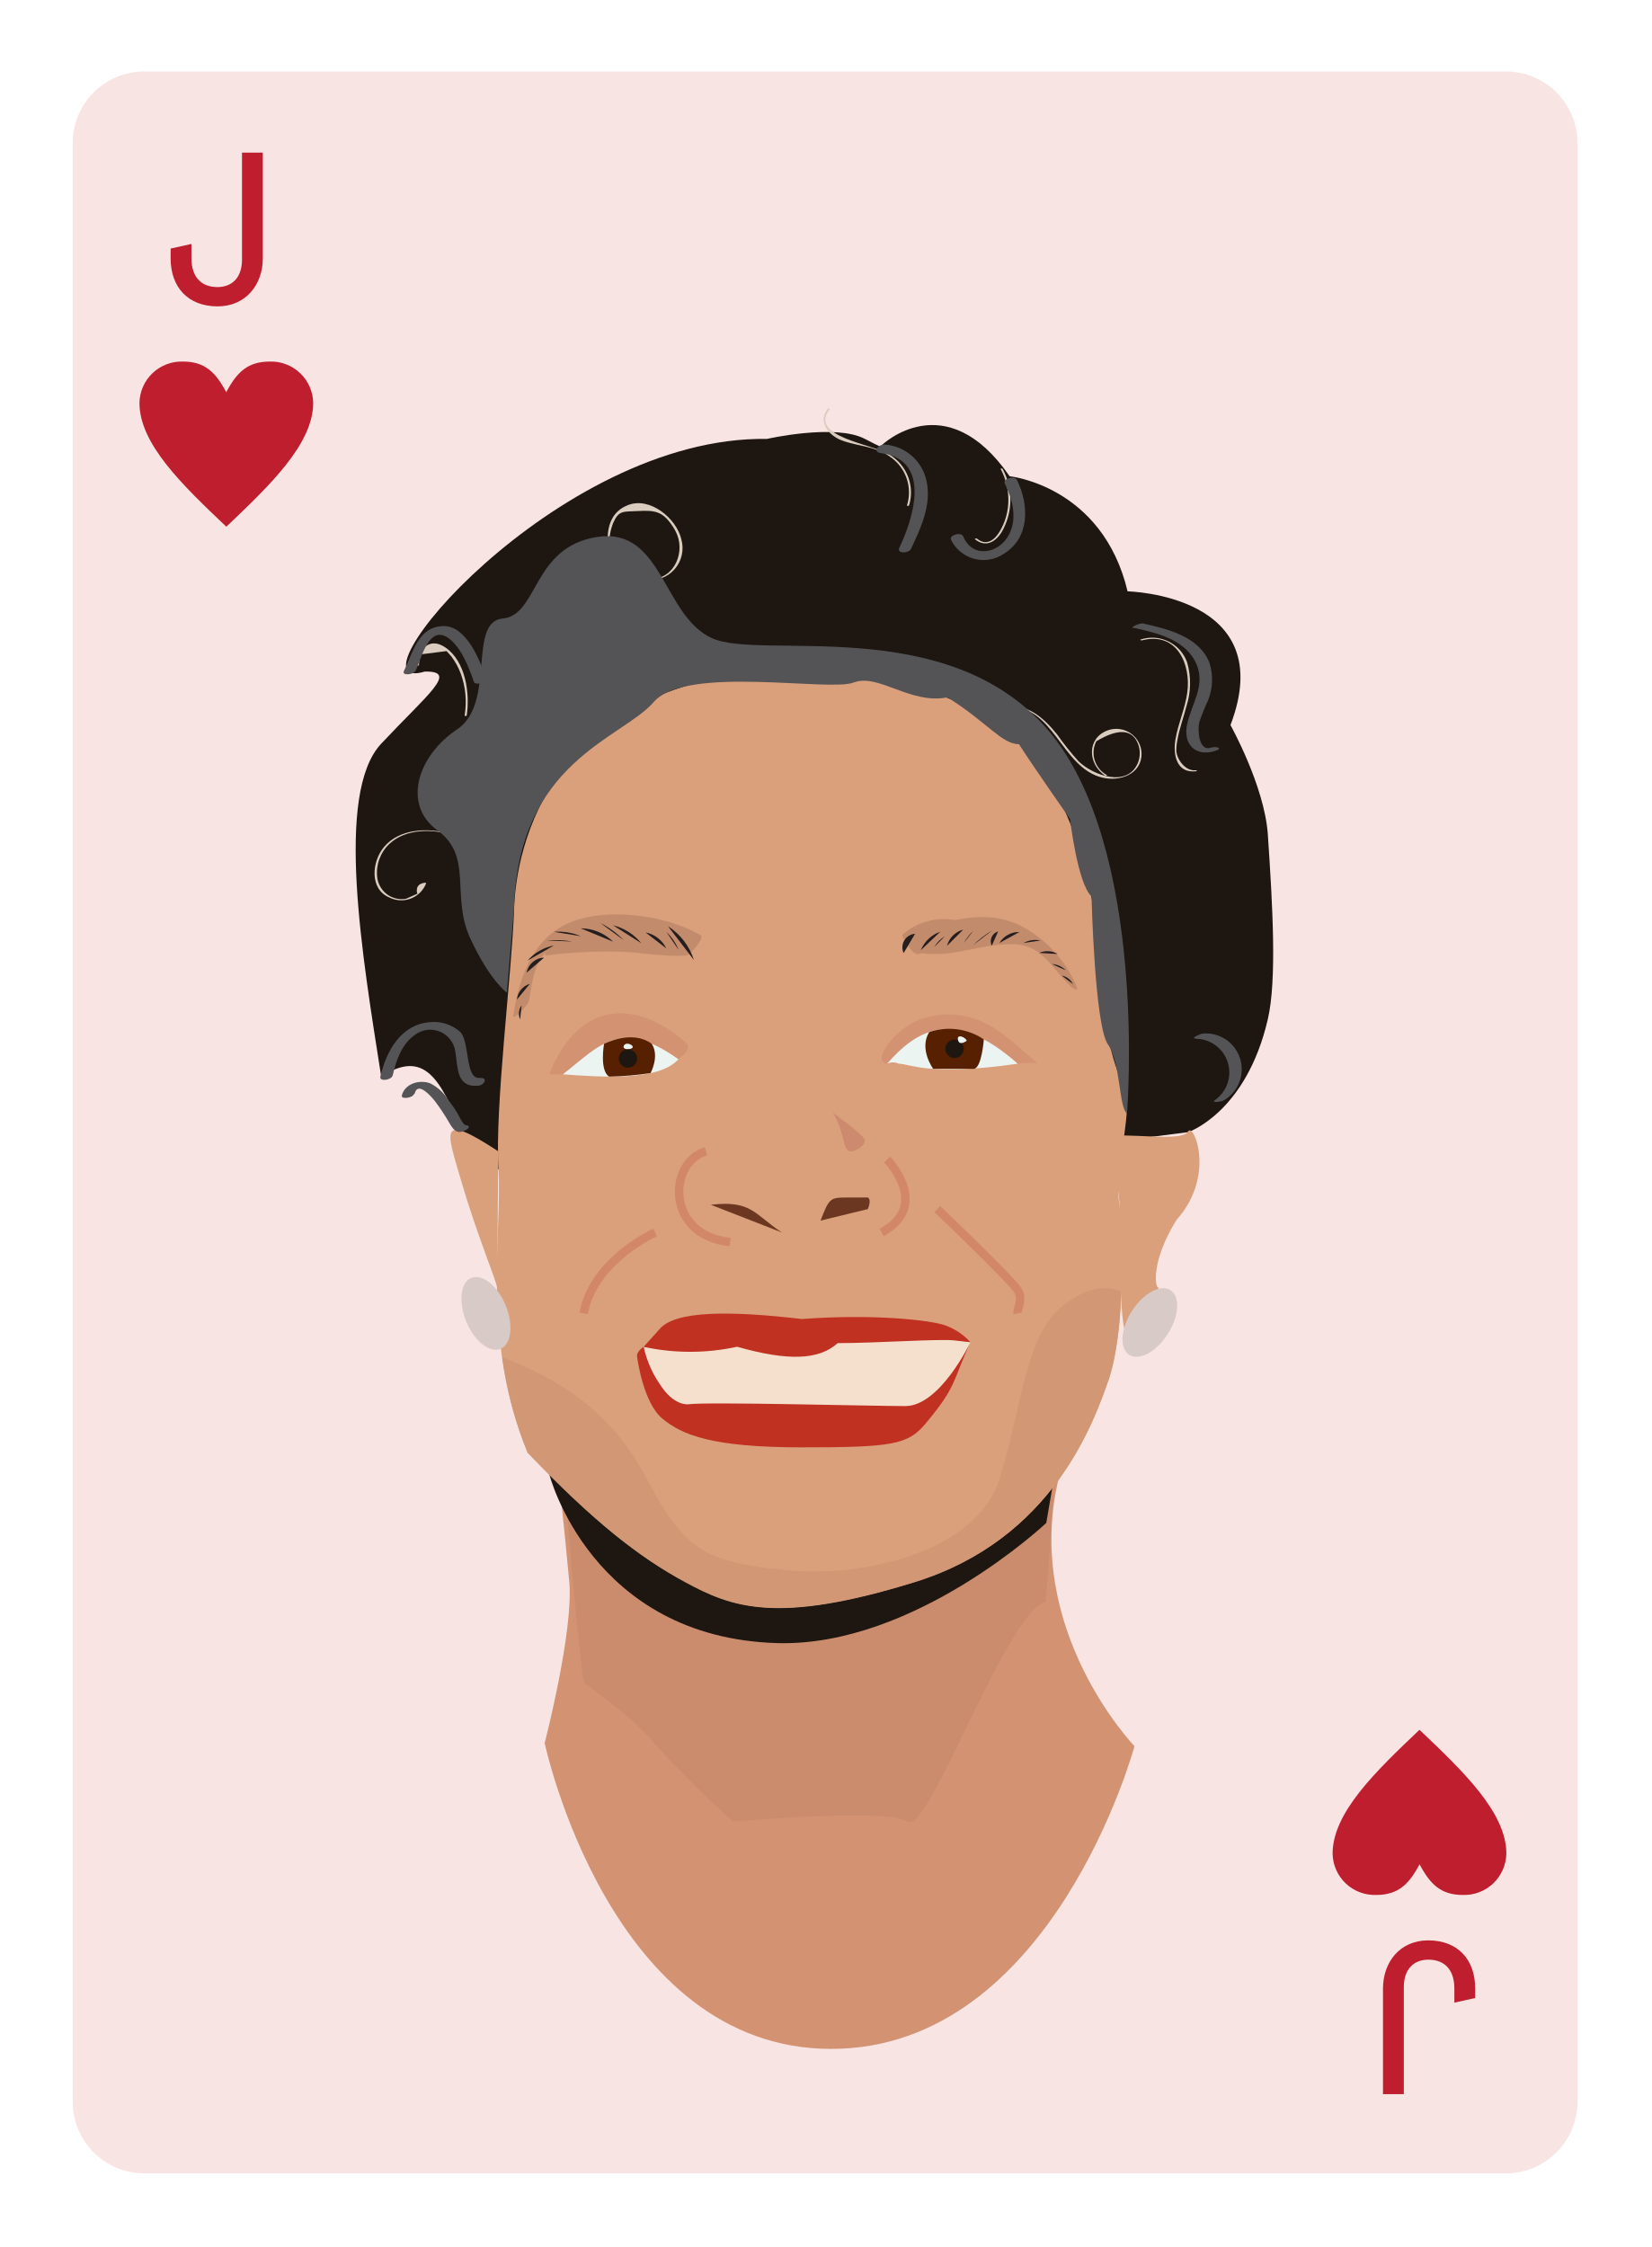
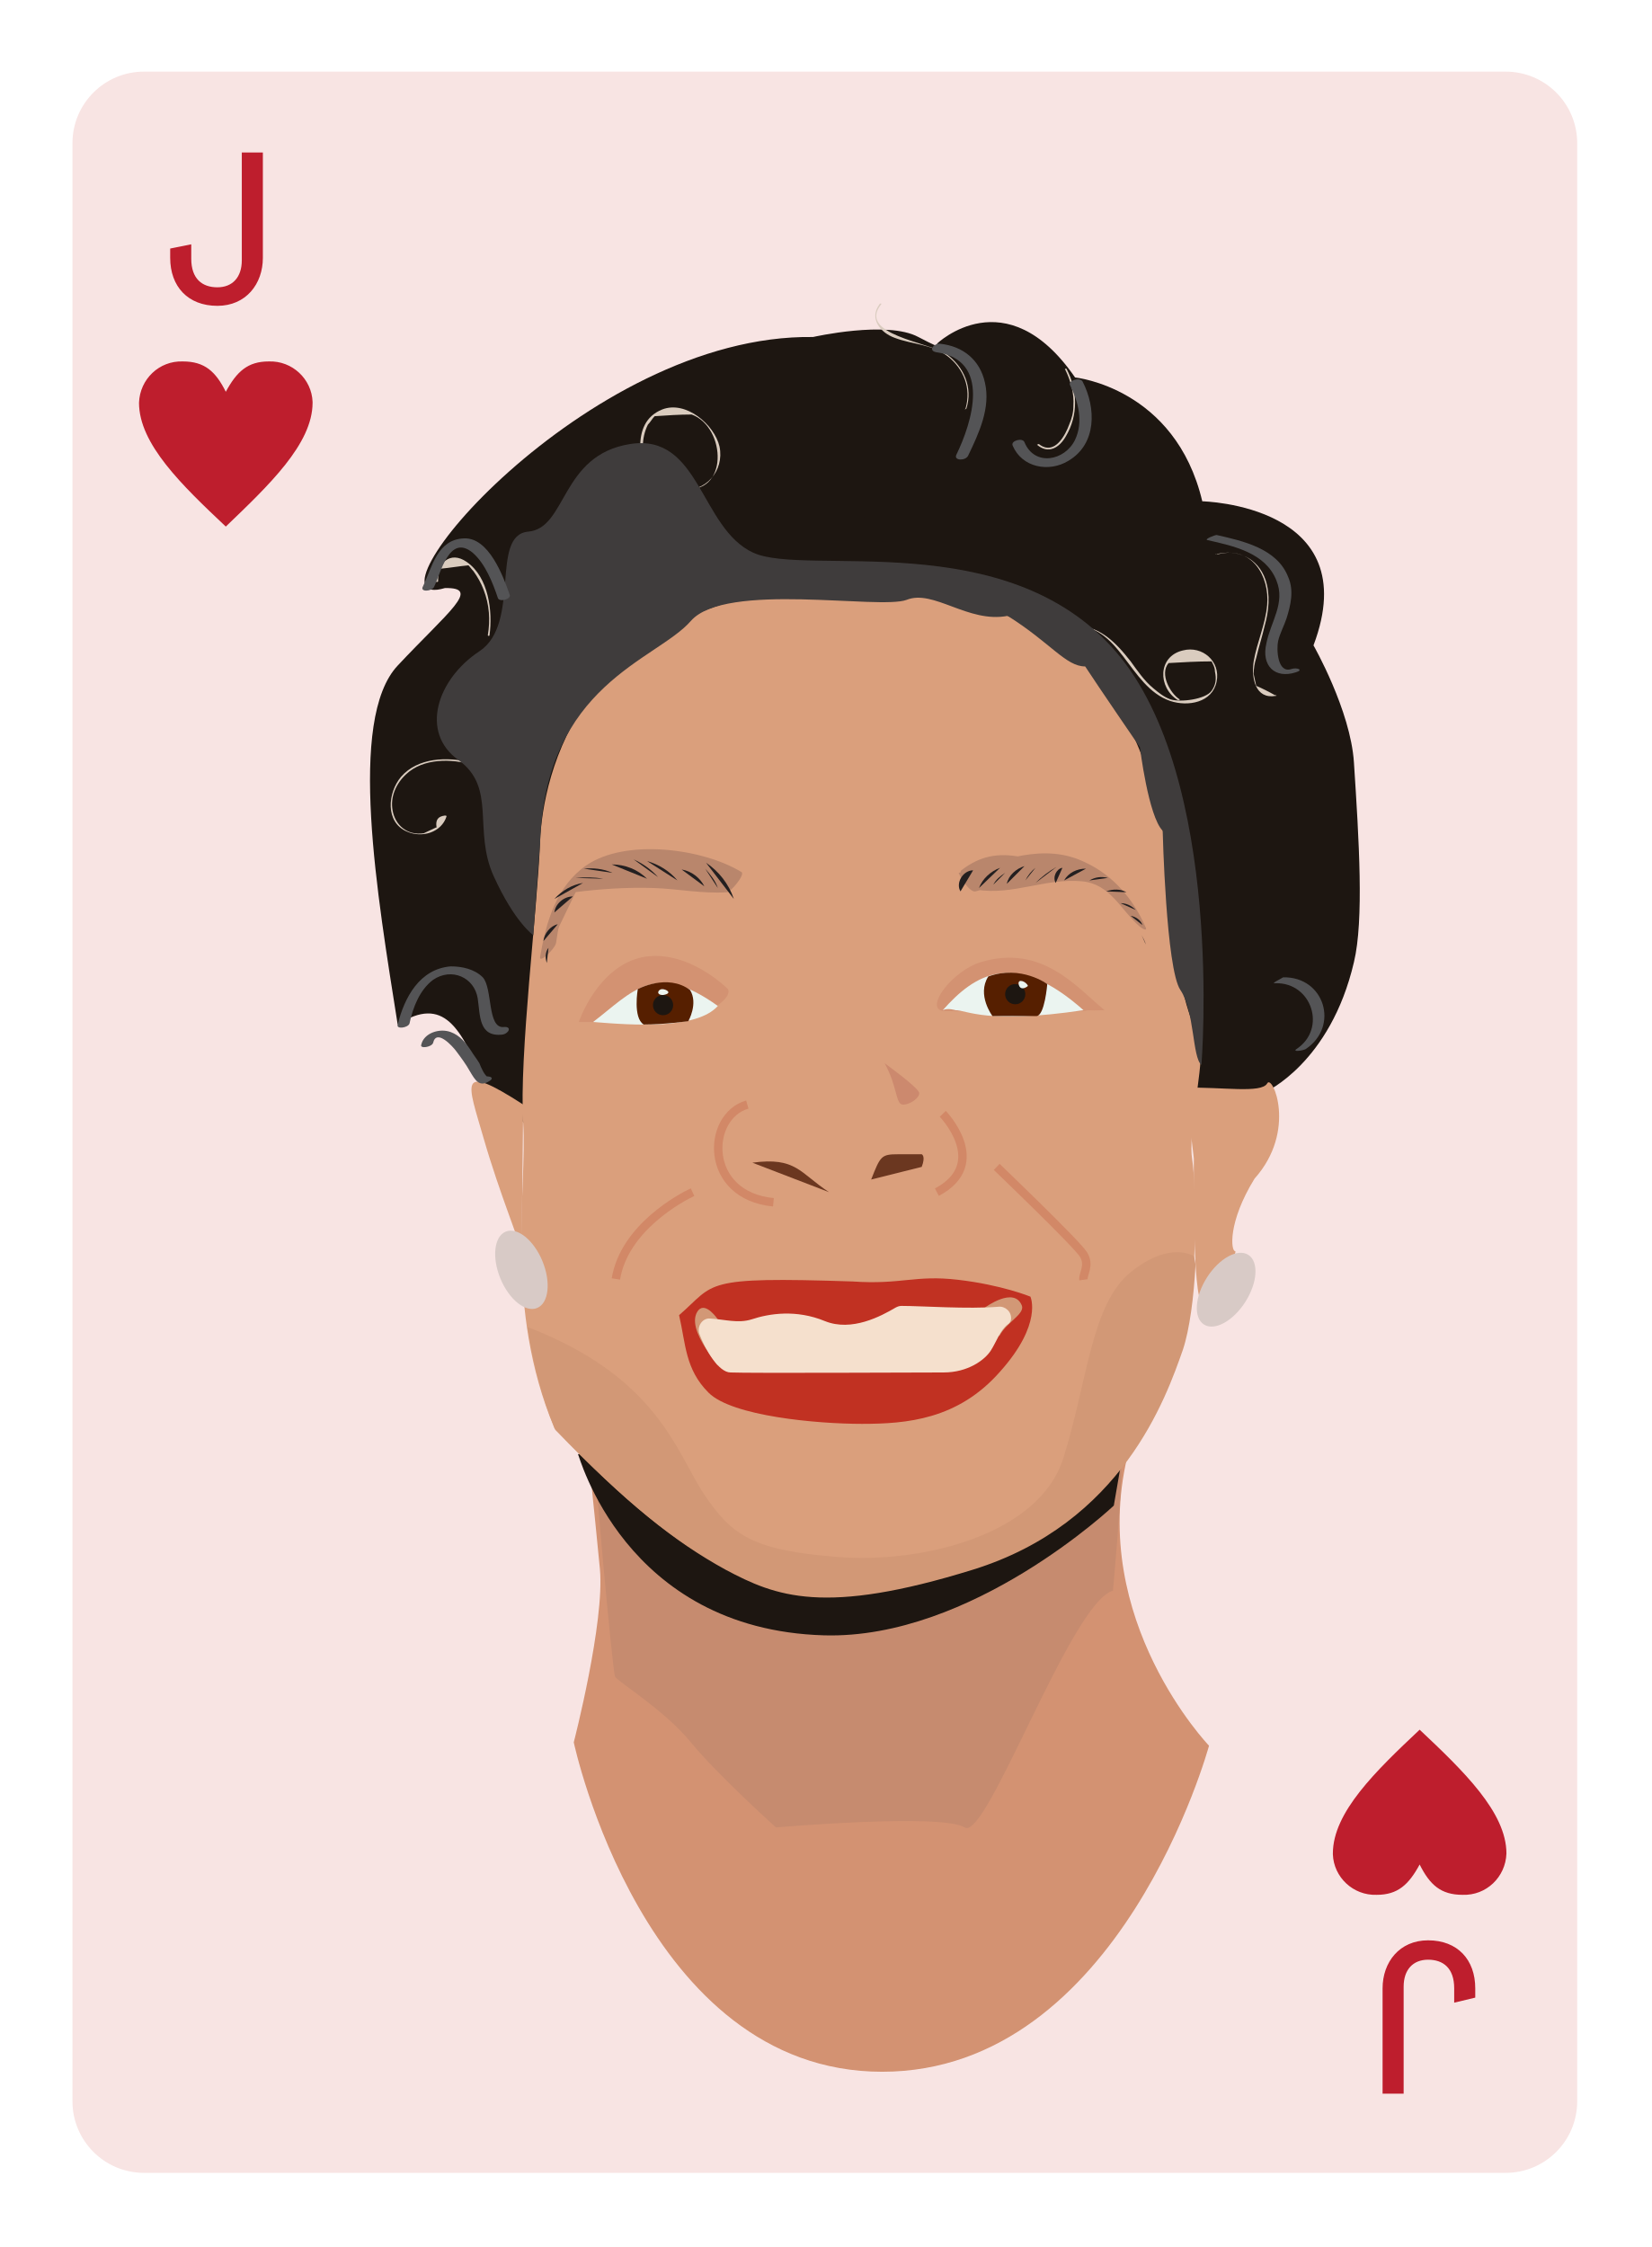
- <svg xmlns="http://www.w3.org/2000/svg" id="Layer_1" data-name="Layer 1" viewBox="0 0 196 266.67">
-   <defs>
-     <style>.cls-1{fill:#f8e4e3;}.cls-2{fill:#be1e2d;}.cls-3{fill:#1d1611;}.cls-4{fill:#daccbf;}.cls-5{fill:#d39372;}.cls-6{fill:#443123;opacity:0.07;}.cls-7{fill:#da9f7b;}.cls-8{fill:#ebf4f0;}.cls-9{fill:#572000;}.cls-10{fill:#6b3720;}.cls-11{fill:#cd8a6e;}.cls-12{fill:none;stroke:#d28867;stroke-miterlimit:10;}.cls-13{fill:#f5e0cd;}.cls-14{fill:#c13122;}.cls-15{fill:#231f20;}.cls-16{fill:#d29875;}.cls-17{fill:#d8cac6;}.cls-18{fill:#545456;}.cls-19{opacity:0.15;}.cls-20{fill:#381c15;}</style>
-   </defs>
-   <rect class="cls-1" x="8.63" y="8.48" width="178.58" height="249.45" rx="8.5" ry="8.5" />
-   <path class="cls-2" d="M20.25,29.5l2.47-.55v1.69c0,2.37,1.29,3.43,3.08,3.43s2.92-1.18,2.92-3.25V18.11h2.47V30.64c0,3.13-2,5.72-5.37,5.72-3.5,0-5.57-2.27-5.57-5.7Z" />
-   <path class="cls-2" d="M21.71,42.91c2.57,0,3.86,1.22,5.14,3.64,1.28-2.42,2.57-3.63,5.14-3.64a5,5,0,0,1,5.18,4.89c0,4.9-5.15,9.8-10.31,14.71-5.16-4.9-10.32-9.81-10.31-14.71A5,5,0,0,1,21.71,42.91Z" />
-   <path class="cls-2" d="M173.61,224.89c-2.57,0-3.86-1.22-5.14-3.64-1.28,2.42-2.57,3.63-5.14,3.64a5,5,0,0,1-5.18-4.89c0-4.9,5.15-9.8,10.31-14.71,5.16,4.9,10.32,9.81,10.31,14.71A5,5,0,0,1,173.61,224.89Z" />
-   <path class="cls-2" d="M175.07,237.12l-2.47.55V236c0-2.37-1.29-3.43-3.08-3.43s-2.92,1.18-2.92,3.25v12.71h-2.47V236c0-3.13,2-5.72,5.37-5.72,3.5,0,5.57,2.27,5.57,5.7Z" />
-   <path class="cls-3" d="M54.82,134.22c-2.57-6.09-4.42-9.77-9.58-6.45-2.21-14.12-5.54-33.6,0-39.51s9.23-8.64,5.17-8.56c-10,3,15.5-28,40.61-27.61,0,0,8.12-1.85,11.63,0s2,.74,2,.74,7.57-7.32,15.17,3.69c0,0,11,1.11,14,13.66,0,0,18.12.37,12.21,15.87,0,0,4,7.16,4.43,12.92.57,8.49,1.09,17.32,0,22-2.58,11.11-9.45,13.39-9.45,13.39l-7.19.92-74.61,3.54-4.38-4.59" />
-   <path class="cls-3" d="M100.75,65c-.81,1.51-7.08,6.61-3.38,14.84" />
-   <path class="cls-3" d="M113.29,69a9.15,9.15,0,0,0-4.69,10.71" />
-   <path class="cls-4" d="M115.71,64c1.25,1,2.43.36,3.2-.91a7.67,7.67,0,0,0,.07-7.46c0-.07-.28,0-.24,0a7.75,7.75,0,0,1,.92,4.11,7.63,7.63,0,0,1-.42,2.08c-.37,1-1.54,3.52-3.31,2.09-.06,0-.3,0-.22.06Z" />
-   <path class="cls-4" d="M135.52,76c4.17-1.09,5.85,2.88,5.38,6.2-.26,1.89-1.08,3.66-1.4,5.54s.15,4.07,2.46,3.79c.17,0,.05-.13-.07-.12-1.2.14-2.24-1.29-2.29-2.33a6.55,6.55,0,0,1,.15-1.34c.23-1.34.73-2.62,1.06-3.94a8.93,8.93,0,0,0,.08-5.18,4.4,4.4,0,0,0-5.5-2.73c-.16,0,0,.13.13.11Z" />
-   <path class="cls-4" d="M49.72,79A3.26,3.26,0,0,1,50,77.65L53,77.27l.57.64a8.19,8.19,0,0,1,1.1,2,9.82,9.82,0,0,1,.47,5c0,.08.24.09.25,0,.4-2.62-.13-6.43-2.53-8.07-1.9-1.3-3.22.23-3.42,2.1,0,.08.24.09.25,0Z" />
-   <path class="cls-4" d="M107.88,60a5.23,5.23,0,0,0-2.24-6c-1.94-1.33-9.79-2.1-7.17-5.47.05-.06-.19-.1-.24,0-1.22,1.56.14,3.17,1.68,3.74,2,.74,4,.65,5.81,2a5.11,5.11,0,0,1,1.92,5.7c0,.09.22.11.24,0Z" />
-   <path class="cls-4" d="M81.86,80a24.38,24.38,0,0,1-8.61-11.45,13.37,13.37,0,0,1-.92-4A6,6,0,0,1,72.8,62c.66-1.47,1.21-1.26,2.92-1.35,2-.11,2.89.05,4,1.65a5.48,5.48,0,0,1,.65,1.18c.94,2.4-.59,5.64-3.73,5.2-.12,0-.23.1-.07.12A3.81,3.81,0,0,0,80.86,64c-.57-2.46-3.7-5.08-6.33-4.06-3.6,1.39-2.39,6.25-1.39,9a24.5,24.5,0,0,0,8.5,11.12c.06,0,.3,0,.22-.06Z" />
-   <path class="cls-4" d="M119.33,83.89c5.75-.44,6.52,7.17,11.47,8.39,2.06.51,4.7-.37,4.68-2.86a3,3,0,0,0-4-2.75c-2.53.92-2.41,4-.32,5.39.07,0,.3,0,.18-.09a3,3,0,0,1-1.23-4q3.89-2.32,4.94.29a3.07,3.07,0,0,1,0,2.26c-1.23,3-5.34,1.51-7.07-.19a34.08,34.08,0,0,1-2.51-3.15c-1.6-2-3.5-3.64-6.18-3.44-.17,0,0,.13.07.12Z" />
-   <path class="cls-4" d="M56.11,104.36c2.37-2.31-.48-4.82-2.79-5.44-2.56-.7-5.9-.59-7.74,1.59-1.46,1.72-1.76,5,.62,6a3.16,3.16,0,0,0,4.37-1.67c0-.08-.11-.08-.15-.08-.71.1-1.06.45-.93,1.21,0,.09.26.08.25,0q.93-1.44,0,0l-1.57.7a2.93,2.93,0,0,1-3.4-2.54,4.68,4.68,0,0,1,1.47-4c1.88-1.76,5-1.79,7.33-1.05,2.11.67,4.56,3.05,2.38,5.19-.08.08.16.12.22.06Z" />
-   <path class="cls-5" d="M65.88,171.3s1.15,10.57,1.68,16.41-2.92,19.15-2.92,19.15,7.69,36.3,34,36.3,36-35.93,36-35.93-13.31-13.81-9-31.79" />
-   <path class="cls-6" d="M66.93,173.06c-.3.72,2.05,26,2.35,26.54s5.37,3.65,8.33,7.25A114.79,114.79,0,0,0,87,216.18s18.27-1.61,20.73,0,11.65-24.76,16.36-26.08c0,0,.88-10.14.9-13.74S66.93,173.06,66.93,173.06Z" />
-   <path class="cls-3" d="M92.25,195c16.33.45,31.92-14.26,31.92-14.26l1.84-10.8L65.2,175S70.15,194.36,92.25,195Z" />
-   <path class="cls-7" d="M91.93,79.66c30.48,0,36.95,13.39,39.26,38.8,0,7.16,2.31,9.93,2.54,12.24s-1.39,9.24-.92,12,.69,15.47-1.15,20.78-6.7,19.17-23.09,24.25-21.71,3-27.25,0-10.85-7.17-18.7-15.36c-5.54-13.27-3-26.2-3.46-33.59s1.62-23.55,1.85-30.94S65.37,81.05,91.93,79.66Z" />
-   <path class="cls-5" d="M109.43,120.9c6.76-2.08,10.57,2.76,13.67,5.28a11.24,11.24,0,0,0-2.32.05c-1.23.17-15.5,0-15.5,0C103.23,126,106.45,121.82,109.43,120.9Z" />
-   <path class="cls-5" d="M66.8,127.5H65.2s2-6.15,7-7.11,9.39,3.55,9.39,3.55.49.65-1.12,1.76Z" />
-   <path class="cls-8" d="M66.8,127.5c4.32-3.37,6.75-6.75,13.71-1.79C78.18,128.35,71.23,127.82,66.8,127.5Z" />
-   <path class="cls-8" d="M105.28,126.24c3.48-4,7.91-6.75,15.5,0-10.65,1.53-12.76,0-14.13,0A1.7,1.7,0,0,0,105.28,126.24Z" />
-   <path class="cls-9" d="M71.69,123.88s-.57,3.15.6,3.89a37.28,37.28,0,0,0,4.92-.42s1.09-2,.14-3.47C75,122.14,71.69,123.88,71.69,123.88Z" />
-   <path class="cls-8" d="M74.53,124.53c1.08-.14.36-.67-.09-.67S73.7,124.51,74.53,124.53Z" />
-   <circle class="cls-3" cx="74.53" cy="125.62" r="1.09" />
-   <path class="cls-9" d="M110.75,126.85s-1.72-2.34-.48-4.36a7.38,7.38,0,0,1,6.49.86s-.26,3.49-1.21,3.5S110.75,126.85,110.75,126.85Z" />
-   <circle class="cls-3" cx="113.29" cy="124.47" r="1.09" />
-   <path class="cls-10" d="M92.8,146.27c-3.29-2.15-3.58-3.86-8.44-3.29" />
-   <path class="cls-10" d="M97.38,144.86c1-2.6,1.14-2.74,3-2.74H103s.47.17,0,1.37" />
-   <path class="cls-11" d="M98.87,132.08c1.43,2.46,1.17,4.41,1.94,4.54s1.94-.74,1.81-1.34S98.87,132.08,98.87,132.08Z" />
-   <path class="cls-12" d="M111.24,143.49s8.83,8.44,9.54,9.62-.12,2.17,0,2.76" />
-   <path class="cls-12" d="M77.74,146.27c-1.18.53-7.49,3.88-8.47,9.6" />
-   <path class="cls-12" d="M83.79,136.63c-4.52,1.29-4.82,10,2.86,10.77" />
-   <path class="cls-12" d="M105.28,137.61s5.29,5.43-.65,8.66" />
-   <path class="cls-13" d="M76.4,159.83s16.53-1.33,17.66-2.32,21.12,1.78,21.12,1.78-5.6,13.48-18.11,10.48-15.77-1.88-15.77-1.88S75.26,163.15,76.4,159.83Z" />
-   <path class="cls-14" d="M87.48,159.83c6,1.7,9.69,1.6,11.93-.43,4.58,0,12-.53,13.88-.32l1.88.21a7.45,7.45,0,0,0-3-2c-1.82-.64-8.67-1.38-17-.75-8.54-1-15-1-16.87,1.17l-1.92,2.13A26.16,26.16,0,0,0,87.48,159.83Z" />
-   <path class="cls-14" d="M107.45,166.87c-4.1,0-23.66-.53-25.76-.21,0,0-1.73.25-3.4-2.41a12.47,12.47,0,0,1-1.9-4.41s-.89.54-.78,1.19c0,0,.68,5.41,3,7.33s5.83,3.41,16.55,3.41,12.58-.32,14.64-2.77c3.78-4.51,3.18-4.92,5.35-9.69C115.18,159.3,111.55,166.87,107.45,166.87Z" />
-   <path class="cls-15" d="M82.35,113.93a7.4,7.4,0,0,0-3.07-4" />
-   <path class="cls-15" d="M79.07,112.55a3.45,3.45,0,0,0-2.46-1.89" />
-   <path class="cls-15" d="M76.11,111.94a6.3,6.3,0,0,0-3.36-2.13" />
-   <path class="cls-15" d="M72.77,111.76a5.53,5.53,0,0,0-3.85-1.59" />
-   <path class="cls-15" d="M74,111.56a9.93,9.93,0,0,0-2.72-2" />
-   <path class="cls-15" d="M77.12,111.93l-1-1" />
-   <path class="cls-15" d="M80.54,112.74a6,6,0,0,0-1.44-2.12" />
-   <path class="cls-15" d="M68.92,111.1a6.83,6.83,0,0,0-3.18-.51" />
-   <path class="cls-15" d="M67.92,111.74a11.77,11.77,0,0,0-3-.13" />
-   <path class="cls-15" d="M65.73,112.21A5.53,5.53,0,0,0,62.61,114" />
-   <path class="cls-15" d="M64.57,113.65a2.17,2.17,0,0,0-2.07,1.78" />
-   <path class="cls-15" d="M62.88,116.76a2.14,2.14,0,0,0-1.53,1.87" />
-   <path class="cls-15" d="M61.9,119.31a1.66,1.66,0,0,0-.17,1.66" />
-   <path class="cls-15" d="M107.24,113.11a1.62,1.62,0,0,1,1.36-2.29" />
-   <path class="cls-15" d="M109.28,112.77a3.86,3.86,0,0,1,2.32-2.2" />
-   <path class="cls-15" d="M112.39,112.25a2.68,2.68,0,0,1,1.92-1.92" />
-   <path class="cls-15" d="M115.51,112.15a13.52,13.52,0,0,1,2.27-1.76" />
-   <path class="cls-15" d="M118.61,111.91a2.67,2.67,0,0,1,2.37-1.3" />
-   <path class="cls-15" d="M121.48,111.91a2.81,2.81,0,0,1,2-.29" />
-   <path class="cls-15" d="M123.32,113.09a2.43,2.43,0,0,1,2.21.13" />
-   <path class="cls-15" d="M124.84,114.41a2.5,2.5,0,0,1,1.64.74" />
-   <path class="cls-15" d="M126,115.78a1.83,1.83,0,0,1,1.33,1" />
-   <path class="cls-15" d="M127.19,118l.5,1" />
-   <path class="cls-15" d="M117.7,112.23a1.21,1.21,0,0,1,.76-1.69" />
-   <path class="cls-15" d="M114.4,111.9a6,6,0,0,1,1.1-1.43" />
-   <path class="cls-15" d="M110.87,112.39a3.66,3.66,0,0,1,1.26-1.27" />
-   <path class="cls-15" d="M124.18,113.9l1.85.31" />
-   <path class="cls-16" d="M133,153.3s-2.62-1.76-7,1.78-4.7,12-7.4,20.47S103,187.17,93.76,186.38,82.15,184,79.07,179.49s-5-12.94-19.46-18.41a45.88,45.88,0,0,0,3,11.33c7.85,8.19,13.16,12.36,18.7,15.36s10.85,5.08,27.25,0,21.25-18.94,23.09-24.25a37.86,37.86,0,0,0,1.37-9.4C133,153.59,133,153.3,133,153.3Z" />
-   <path class="cls-7" d="M132,134.75c4-.07,8.37.64,9-.47s3.35,5.21-1.38,10.51c-3,4.82-2.56,7.95-2.17,8s-2.55,5.47-3.65,5.61-.95-15.73-.95-15.73Z" />
-   <path class="cls-7" d="M59.13,136.63c-7.29-4.77-6.11-2.4-4.34,3.7S59,152.21,59,152.86,59.13,136.63,59.13,136.63Z" />
-   <ellipse class="cls-17" cx="57.67" cy="155.87" rx="2.53" ry="4.55" transform="translate(-54.94 33.64) rotate(-22.35)" />
-   <ellipse class="cls-17" cx="136.46" cy="156.95" rx="4.55" ry="2.53" transform="translate(-69.24 187.64) rotate(-57.48)" />
-   <path class="cls-18" d="M61,107.84c.49-17.51,12.79-20.14,16.6-24.54S98.38,82.13,101.31,81s6.74,2.64,11.13,1.76c4.69,2.93,6.44,5.56,8.49,5.56,1.35,2.14,6.06,8.89,6.06,8.89s.89,7.65,2.55,9.18c0,0,.37,15.25,1.93,17.53s1.28,7.4,2.28,8.25c0,0,2.58-31.64-9.42-45.58S90.26,78.43,84.45,75.72s-5.81-13.16-13.55-12-7,9.29-11.23,9.68-.77,10.07-5.42,13.16-6.58,8.9-2.32,12,1.55,7.74,3.87,12.78,4.35,6.46,4.35,6.46Z" />
-   <path class="cls-18" d="M134.41,74.48c2.83.61,6.42,1.42,7.63,4.45,1,2.52-.62,4.59-1.15,7s1,3.94,3.35,3.18c1-.32.06-.57-.52-.38-1.53.5-1.58-2.26-1.4-3a25.76,25.76,0,0,1,1-2.5,6.54,6.54,0,0,0,.21-4.59c-1.24-3.12-5-4-7.89-4.65-.36-.08-1.62.49-1.18.59Z" />
-   <path class="cls-18" d="M104.51,53.77c6.11.79,3.9,7.7,2.22,11.24-.34.72,1.12.69,1.38.14,1.18-2.49,2.48-5.27,1.84-8.1A5.45,5.45,0,0,0,105,52.76c-.68-.09-1.49.88-.51,1Z" />
-   <path class="cls-18" d="M119.25,57.38c.9,1.84,1.5,4.08.53,6-1.13,2.3-4.33,3-5.47.28-.25-.58-1.68-.15-1.45.39a4.29,4.29,0,0,0,6.23,1.7c3.16-1.9,3.05-5.84,1.6-8.79-.28-.57-1.7-.13-1.45.39Z" />
-   <path class="cls-18" d="M46.6,127.65c.39-1.72,1.06-3.73,2.6-4.8a3,3,0,0,1,4.84,2c.31,1.87.12,4.26,2.73,4,.76-.08,1.16-1,.17-.92-1.77.18-1.17-4.29-2.31-5.45a4.63,4.63,0,0,0-3.6-1.17c-3.44.24-5.2,3.45-5.89,6.47-.14.62,1.33.41,1.46-.15Z" />
-   <path class="cls-18" d="M49.29,79.67c.73-1.47,1.64-5.88,4.15-3.77,1.38,1.16,2.23,3.35,2.79,5,.17.51,1.61.1,1.45-.39-.71-2.13-2.32-6.27-5.08-6.21-3,.07-3.6,3.19-4.66,5.32-.31.62,1.14.46,1.35,0Z" />
-   <path class="cls-18" d="M49.21,129.79c.39-1.6,2.1.51,2.39.87A24.07,24.07,0,0,1,53.17,133c.58,1,1,1.78,2.2,1.06.83-.51-.43-.71-.9-.42l-.15.1,1-.14c-.46-.21-.81-1.13-1.06-1.53s-.63-1-1-1.43a5.32,5.32,0,0,0-2.2-2.07c-1.23-.47-3,0-3.37,1.43-.13.52,1.33.3,1.45-.18Z" />
-   <path class="cls-18" d="M141.88,123.28a4,4,0,0,1,2.33,7.26c-.59.4.85.22,1.11,0a4.26,4.26,0,0,0-2.5-7.89c-.31,0-1.63.61-.94.59Z" />
-   <path class="cls-8" d="M113.68,123.33c-.08-.63.86-.27,1.06.18C114.74,123.51,113.79,124.24,113.68,123.33Z" />
-   <g class="cls-19">
-     <path class="cls-20" d="M62.79,118.73c.45-2.82.72-5.82,4.12-7.14a12.29,12.29,0,0,1,4.45-.36c3.51.05,6.93.32,10,2.16L83.08,111c-2.67.19-5.36-.39-8-.46a61.18,61.18,0,0,0-8.73.45c-.77.09-1.86,2.42-1.63,2.4a61.19,61.19,0,0,1,8.73-.45c2.67.07,5.38.65,8,.46.44,0,2.18-2.11,1.74-2.38-4.3-2.6-12.74-3.68-17.07-.74-3.41,2.32-4.59,6.41-5.21,10.26-.11.67,1.78-1.17,1.88-1.82Z" />
-   </g>
-   <g class="cls-19">
-     <path class="cls-20" d="M109,113.23c3.4-.93,7.27-2.61,10.84-2a9.16,9.16,0,0,1,3.13,1.08c.5.3,3.6,3.66,2.27,1.42a9.24,9.24,0,0,0-1.45-1.77c-4.6-4.55-11-.29-16.39-1.22l1.82,2.32a7.52,7.52,0,0,1,6.27-1.44c.12,0-.91-2.18-1.72-2.34a7.52,7.52,0,0,0-6.48,1.48c-.46.34,1.42,2.25,1.82,2.32,4,.69,7.63-1.27,11.61-1,3.13.25,4.27,3.11,6.38,5,.37.33,1,.65.62-.12a14.49,14.49,0,0,0-6.6-7.1c-4.67-2.29-9.41-.21-14.06,1.06-.13,0,1.15,2.51,1.93,2.3Z" />
-   </g>
+ <svg xmlns="http://www.w3.org/2000/svg" version="1.1" id="Layer_1" x="0px" y="0px" viewBox="0 0 196 266.7" style="enable-background:new 0 0 196 266.7;" xml:space="preserve">
+   <style type="text/css">
+ 	.st0{fill:#F8E4E3;}
+ 	.st1{fill:#BE1E2D;}
+ 	.st2{fill:#1D1611;}
+ 	.st3{fill:#DACCBF;}
+ 	.st4{fill:#D39272;}
+ 	.st5{fill:#C68B6F;}
+ 	.st6{fill:#DA9F7C;}
+ 	.st7{fill:#EBF4F0;}
+ 	.st8{fill:#561F00;}
+ 	.st9{fill:#6B3720;}
+ 	.st10{fill:#CC896E;}
+ 	.st11{fill:none;stroke:#D28867;stroke-miterlimit:10;}
+ 	.st12{fill:#B9866C;}
+ 	.st13{fill:#231F20;}
+ 	.st14{fill:#D29876;}
+ 	.st15{fill:#D8CAC6;}
+ 	.st16{fill:#3F3C3C;}
+ 	.st17{fill:#545456;}
+ 	.st18{fill:#C13122;}
+ 	.st19{fill:#F5E0CD;}
+ </style>
+   <path class="st0" d="M17.1,8.5h161.6c4.7,0,8.5,3.8,8.5,8.5v232.4c0,4.7-3.8,8.5-8.5,8.5H17.1c-4.7,0-8.5-3.8-8.5-8.5V17  C8.6,12.3,12.4,8.5,17.1,8.5z" />
+   <path class="st1" d="M20.2,29.5l2.5-0.5v1.7c0,2.4,1.3,3.4,3.1,3.4s2.9-1.2,2.9-3.2V18.1h2.5v12.5c0,3.1-2,5.7-5.4,5.7  c-3.5,0-5.6-2.3-5.6-5.7V29.5z" />
+   <path class="st1" d="M21.7,42.9c2.6,0,3.9,1.2,5.1,3.6c1.3-2.4,2.6-3.6,5.1-3.6c2.8-0.1,5.1,2.1,5.2,4.8c0,0,0,0,0,0.1  c0,4.9-5.2,9.8-10.3,14.7c-5.2-4.9-10.3-9.8-10.3-14.7C16.6,45,18.9,42.8,21.7,42.9C21.7,42.9,21.7,42.9,21.7,42.9z" />
+   <path class="st1" d="M173.6,224.9c-2.6,0-3.9-1.2-5.1-3.6c-1.3,2.4-2.6,3.6-5.1,3.6c-2.8,0.1-5.1-2.1-5.2-4.8c0,0,0,0,0-0.1  c0-4.9,5.1-9.8,10.3-14.7c5.2,4.9,10.3,9.8,10.3,14.7C178.7,222.8,176.4,225,173.6,224.9C173.6,224.9,173.6,224.9,173.6,224.9z" />
+   <path class="st1" d="M175.1,237.1l-2.5,0.6V236c0-2.4-1.3-3.4-3.1-3.4s-2.9,1.2-2.9,3.2v12.7h-2.5V236c0-3.1,2-5.7,5.4-5.7  c3.5,0,5.6,2.3,5.6,5.7V237.1z" />
+   <path class="st2" d="M57.5,128.6c-2.8-6.6-4.8-10.5-10.3-7c-2.4-15.2-6-36.2,0-42.6c6-6.4,10-9.3,5.6-9.2C42,73,69.4,39.6,96.5,40  c0,0,8.8-2,12.5,0c3.8,2,2.2,0.8,2.2,0.8s8.2-7.9,16.4,4c0,0,11.9,1.2,15.1,14.7c0,0,19.5,0.4,13.2,17.1c0,0,4.4,7.7,4.8,13.9  c0.6,9.2,1.2,18.7,0,23.7c-2.8,12-10.5,15.4-10.5,15.4l-7.5,0l-80.4,3.8L57.5,128.6" />
+   <path class="st2" d="M107,53.9c-0.9,1.6-7.6,7.1-3.6,16" />
+   <path class="st2" d="M120.5,58.2c0,0-7.1,3.3-5.1,11.5" />
+   <g>
+     <g>
+       <path class="st3" d="M123.1,52.8c1.3,1.1,2.6,0.4,3.4-1c1.5-2.5,1.4-5.5,0.1-8c0-0.1-0.3,0-0.2,0c0.7,1.4,1.1,2.9,1,4.4    c0,0.8-0.2,1.5-0.5,2.2c-0.4,1.1-1.7,3.8-3.6,2.3C123.3,52.7,123,52.8,123.1,52.8L123.1,52.8z" />
+     </g>
+   </g>
+   <g>
+     <g>
+       <path class="st3" d="M144.5,65.8c4.1-1.1,6.2,2.6,5.9,6c-0.2,2.3-1.2,4.4-1.6,6.7c-0.3,2,0.2,4.5,2.6,4.1c0.2,0,0.1-0.1-0.1-0.1    c-0.7-0.4-1.5-0.8-2.2-1.1c-0.1-0.5-0.2-0.9-0.3-1.4c0-0.6,0.1-1.3,0.3-1.9c0.3-1.3,0.7-2.5,1-3.8c0.5-1.8,0.7-3.7,0.1-5.5    c-0.9-2.6-3.4-3.7-5.9-3C144.2,65.7,144.4,65.8,144.5,65.8L144.5,65.8z" />
+     </g>
+   </g>
+   <g>
+     <g>
+       <path class="st3" d="M52,69c0-0.4,0-1.2,0.3-1.5c1.1-0.1,2.2-0.3,3.3-0.4c0.2,0.2,0.4,0.5,0.6,0.7c0.5,0.7,0.9,1.4,1.2,2.2    c0.7,1.8,0.8,3.6,0.5,5.4c0,0.1,0.2,0.1,0.2,0c0.4-2.8-0.1-6.9-2.7-8.7c-2-1.4-3.5,0.2-3.7,2.3C51.7,69.1,52,69.1,52,69L52,69z" />
+     </g>
+   </g>
+   <g>
+     <g>
+       <path class="st3" d="M114.7,48.5c0.8-2.5-0.3-5-2.4-6.5c-2.1-1.4-10.6-2.3-7.7-5.9c0.1-0.1-0.2-0.1-0.2,0c-1.3,1.7,0.1,3.4,1.8,4    c2.1,0.8,4.3,0.7,6.3,2.2c1.9,1.5,2.8,3.8,2.1,6.2C114.4,48.6,114.6,48.6,114.7,48.5L114.7,48.5z" />
+     </g>
+   </g>
+   <g>
+     <g>
+       <path class="st3" d="M86.6,70.1c-4.2-3.1-7.6-7.4-9.3-12.4c-0.5-1.5-1-3.1-1-4.7c0-0.9,0.2-1.8,0.6-2.6c0.3-0.3,0.5-0.7,0.8-1    c1.5-0.1,2.9-0.2,4.4-0.2c4.1,1.5,4.5,9.7-1.2,8.8c-0.1,0-0.2,0.1-0.1,0.1c2.9,0.4,5.2-2.2,4.6-5.1c-0.6-2.6-4-5.5-6.8-4.4    c-4,1.6-2.5,7-1.4,9.9c1.8,4.7,5,8.7,9.1,11.7C86.5,70.2,86.7,70.2,86.6,70.1L86.6,70.1z" />
+     </g>
+   </g>
+   <g>
+     <g>
+       <path class="st3" d="M127,74.3c6-0.5,6.9,7.2,11.9,8.9c2.1,0.7,5,0.2,5.5-2.3c0.5-2.4-1.7-4.3-4-3.7c-3,0.7-3,4.4-0.6,5.9    c0.1,0,0.3,0,0.2-0.1c-1.1-0.7-2.4-3-1.3-4.3c1.7-0.1,3.4-0.2,5.1-0.2c0.2,0.4,0.4,0.7,0.4,1.2c0.2,0.9,0.1,1.6-0.4,2.3    c-0.7,1-3.7,1.4-4.9,1c-0.8-0.3-1.4-0.8-2-1.3c-1.1-0.9-1.9-2.1-2.7-3.2c-1.8-2.3-3.9-4.5-7.1-4.2C126.8,74.2,126.9,74.3,127,74.3    L127,74.3z" />
+     </g>
+   </g>
+   <g>
+     <g>
+       <path class="st3" d="M58.9,96.4c2.5-2.5-0.5-5.2-3-5.9c-2.8-0.7-6.3-0.6-8.3,1.7c-1.6,1.9-1.9,5.4,0.7,6.5    c1.8,0.8,4.1,0.1,4.7-1.8c0-0.1-0.1-0.1-0.2-0.1c-0.8,0.1-1.1,0.5-1,1.3c0,0.1,0.3,0.1,0.2,0c0.7-1,0.7-1,0,0    c-0.6,0.3-1.1,0.5-1.7,0.8c-2,0.3-3.4-1-3.7-2.7c-0.3-1.6,0.4-3.2,1.6-4.3c2-1.9,5.4-1.9,7.9-1.1c2.3,0.7,4.9,3.3,2.6,5.6    C58.6,96.4,58.8,96.4,58.9,96.4L58.9,96.4z" />
+     </g>
+   </g>
+   <path class="st4" d="M69.4,168.5c0,0,1.2,11.4,1.8,17.7c0.6,6.3-3.1,20.6-3.1,20.6s8.3,39.1,36.6,39.1s38.8-38.7,38.8-38.7  s-14.3-14.9-9.7-34.3" />
+   <path class="st5" d="M70.5,170.4c-0.3,0.8,2.2,28,2.5,28.6c0.3,0.6,5.8,3.9,9,7.8c3.2,3.9,10.1,10.1,10.1,10.1s19.7-1.7,22.4,0  c2.6,1.7,12.6-26.7,17.6-28.1c0,0,1-10.9,1-14.8C133.2,170.1,70.5,170.4,70.5,170.4z" />
+   <path class="st2" d="M97.8,194.1c17.6,0.5,34.4-15.4,34.4-15.4l2-11.6l-65.6,5.5C68.7,172.5,74,193.4,97.8,194.1z" />
+   <path class="st6" d="M97.5,69.7c32.9,0,39.8,14.4,42.3,41.8c0,7.7,2.5,10.7,2.7,13.2s-1.5,10-1,12.9c0.5,3,0.7,16.7-1.2,22.4  c-2,5.7-7.2,20.7-24.9,26.1s-23.4,3.2-29.4,0s-11.7-7.7-20.2-16.6c-6-14.3-3.2-28.3-3.7-36.2c-0.5-8,1.7-25.4,2-33.4  C64.4,92.1,68.9,71.2,97.5,69.7z" />
+   <path class="st4" d="M116.4,114.2c7.3-2.2,11.4,3,14.7,5.7c-2.5,0.1-1.2-0.1-2.5,0.1c-1.3,0.2-16.7,0-16.7,0  C109.7,119.6,113.1,115.2,116.4,114.2z" />
+   <path class="st4" d="M70.4,121.3h-1.7c0,0,2.2-6.6,7.6-7.7c5.4-1,10.1,3.8,10.1,3.8s0.5,0.7-1.2,1.9L70.4,121.3z" />
+   <path class="st7" d="M70.4,121.3c4.7-3.6,7.3-7.3,14.8-1.9C82.7,122.2,75.2,121.7,70.4,121.3z" />
+   <path class="st7" d="M111.9,119.9c3.8-4.3,8.5-7.3,16.7,0c-11.5,1.7-13.8,0-15.2,0C113.4,119.9,112.5,119.6,111.9,119.9z" />
+   <path class="st8" d="M75.7,117.4c0,0-0.6,3.4,0.7,4.2c2.5,0,5.3-0.4,5.3-0.4s1.2-2.1,0.2-3.7C79.2,115.5,75.7,117.4,75.7,117.4z" />
+   <path class="st7" d="M78.7,118.1c1.2-0.2,0.4-0.7-0.1-0.7S77.8,118.1,78.7,118.1z" />
+   <circle class="st2" cx="78.7" cy="119.3" r="1.2" />
+   <path class="st8" d="M117.8,120.6c0,0-1.9-2.5-0.5-4.7c3.9-1.4,7,0.9,7,0.9s-0.3,3.8-1.3,3.8C121.9,120.6,117.8,120.6,117.8,120.6z" />
+   <circle class="st2" cx="120.5" cy="118" r="1.2" />
+   <path class="st9" d="M98.4,141.5c-3.5-2.3-3.9-4.2-9.1-3.5" />
+   <path class="st9" d="M103.4,140c1.1-2.8,1.2-3,3.2-3c2,0,2.8,0,2.8,0s0.5,0.2,0,1.5" />
+   <path class="st10" d="M105,126.2c1.5,2.7,1.3,4.8,2.1,4.9c0.8,0.1,2.1-0.8,2-1.4C108.9,129,105,126.2,105,126.2z" />
+   <path class="st11" d="M118.3,138.5c0,0,9.5,9.1,10.3,10.4c0.8,1.3-0.1,2.3,0,3" />
+   <g>
+     <g>
+       <path class="st12" d="M65,112.8c0.5-3.3,1.2-6.9,3.9-8.9c2.2-1.6,5.2-1.6,7.9-1.5c3.5,0.1,7.3,0.3,10.2,2.3    c-0.9,0.2-1.8,0.1-2.7,0c-5.1-0.6-10.3-0.6-15.4,0" />
+       <g>
+         <path class="st12" d="M66,111.9c0.5-3.1,0.8-6.4,4.6-7.9c1.4-0.6,3.3-0.4,4.8-0.4c3.8,0.1,7.5,0.3,10.8,2.3     c0.6-0.8,1.2-1.6,1.7-2.4c-2.9,0.2-5.8-0.4-8.7-0.5c-3.2-0.1-6.3,0.1-9.4,0.5c-0.8,0.1-1.9,2.4-1.6,2.4c3.1-0.4,6.3-0.6,9.4-0.5     c2.9,0.1,5.8,0.7,8.7,0.5c0.4,0,2.2-2.1,1.7-2.4c-4.6-2.8-13.7-4-18.4-0.8c-3.6,2.5-4.8,6.8-5.5,10.9     C64,114.4,65.9,112.6,66,111.9L66,111.9z" />
+       </g>
+     </g>
+     <g>
+       <path class="st12" d="M114.8,104.7c1.9-0.5,3.7-1,5.6-1.5c1.2-0.3,2.3-0.6,3.5-0.8c4.7-0.5,9.5,2.5,11.2,6.9c-1.4-1-2-2.8-3.2-4    c-2-2.1-5.4-2.1-8.2-1.5c-2.9,0.6-5.8,1.5-8.6,0.7c1.8-1.6,4.5-2.2,6.9-1.6" />
+       <g>
+         <path class="st12" d="M115.8,105.8c3.7-1,7.8-2.8,11.7-2.2c1.1,0.2,2.4,0.6,3.4,1.2c0.5,0.3,3.9,4,2.4,1.6     c-0.4-0.7-1-1.3-1.5-1.8c-4.9-4.9-11.8-0.3-17.6-1.3c0.6,0.8,1.2,1.5,1.8,2.3c2.1-1.5,4.2-2,6.8-1.6c0.1,0-0.9-2.2-1.7-2.3     c-2.7-0.5-4.8-0.1-7,1.6c-0.5,0.3,1.4,2.2,1.8,2.3c4.3,0.7,8.2-1.4,12.5-1c3.4,0.3,4.6,3.4,6.9,5.4c0.4,0.3,1,0.6,0.6-0.1     c-1.4-3.2-3.8-6-7-7.5c-5-2.5-10.1-0.2-15.1,1.2C113.7,103.6,115,106,115.8,105.8L115.8,105.8z" />
+       </g>
+     </g>
+   </g>
+   <path class="st11" d="M82.2,141.5c-1.3,0.6-8.1,4.2-9.1,10.3" />
+   <path class="st11" d="M88.7,131.1c-4.9,1.4-5.2,10.8,3.1,11.6" />
+   <path class="st11" d="M111.9,132.2c0,0,5.7,5.9-0.7,9.3" />
+   <g>
+     <path class="st13" d="M87.1,106.7c-0.6-1.8-1.8-3.3-3.3-4.3" />
+   </g>
+   <g>
+     <path class="st13" d="M83.6,105.2c-0.5-1-1.5-1.8-2.7-2" />
+   </g>
+   <g>
+     <path class="st13" d="M80.4,104.5c-0.9-1.1-2.2-1.9-3.6-2.3" />
+   </g>
+   <g>
+     <path class="st13" d="M76.8,104.3c-1.1-1.1-2.6-1.7-4.2-1.7" />
+   </g>
+   <g>
+     <path class="st13" d="M78.1,104.1c-0.8-0.9-1.8-1.6-2.9-2.1" />
+   </g>
+   <g>
+     <path class="st13" d="M81.5,104.5c-0.4-0.4-0.7-0.7-1.1-1.1" />
+   </g>
+   <g>
+     <path class="st13" d="M85.2,105.4c-0.3-0.9-0.9-1.6-1.5-2.3" />
+   </g>
+   <g>
+     <path class="st13" d="M72.7,103.6c-1.1-0.5-2.3-0.6-3.4-0.5" />
+   </g>
+   <g>
+     <path class="st13" d="M71.6,104.3c-1.1-0.2-2.2-0.2-3.3-0.1" />
+   </g>
+   <g>
+     <path class="st13" d="M69.2,104.8c-1.3,0.2-2.5,0.9-3.4,1.9" />
+   </g>
+   <g>
+     <path class="st13" d="M68,106.4c-1.1,0-2.1,0.9-2.2,1.9" />
+   </g>
+   <g>
+     <path class="st13" d="M66.2,109.7c-0.9,0.2-1.6,1.1-1.7,2" />
+   </g>
+   <g>
+     <path class="st13" d="M65.1,112.5c-0.4,0.5-0.4,1.2-0.2,1.8" />
+   </g>
+   <g>
+     <path class="st13" d="M114,105.8c-0.6-1,0.3-2.5,1.5-2.5" />
+   </g>
+   <g>
+     <path class="st13" d="M116.2,105.4c0.4-1.1,1.4-2,2.5-2.4" />
+   </g>
+   <g>
+     <path class="st13" d="M119.5,104.9c0.2-1,1.1-1.8,2.1-2.1" />
+   </g>
+   <g>
+     <path class="st13" d="M122.9,104.8c0.7-0.7,1.6-1.4,2.5-1.9" />
+   </g>
+   <g>
+     <path class="st13" d="M126.3,104.5c0.5-0.9,1.5-1.4,2.6-1.4" />
+   </g>
+   <g>
+     <path class="st13" d="M129.3,104.5c0.7-0.4,1.4-0.5,2.2-0.3" />
+   </g>
+   <g>
+     <path class="st13" d="M131.3,105.8c0.8-0.3,1.7-0.3,2.4,0.1" />
+   </g>
+   <g>
+     <path class="st13" d="M133,107.2c0.7,0,1.3,0.3,1.8,0.8" />
+   </g>
+   <g>
+     <path class="st13" d="M134.2,108.7c0.6,0.1,1.2,0.5,1.4,1.1" />
+   </g>
+   <g>
+     <path class="st13" d="M135.5,111c0.2,0.4,0.4,0.7,0.5,1.1" />
+   </g>
+   <g>
+     <path class="st13" d="M125.3,104.8c-0.4-0.7,0.1-1.7,0.8-1.8" />
+   </g>
+   <g>
+     <path class="st13" d="M121.7,104.5c0.3-0.6,0.7-1.1,1.2-1.5" />
+   </g>
+   <g>
+     <path class="st13" d="M117.9,105c0.3-0.6,0.8-1,1.4-1.4" />
+   </g>
+   <g>
+     <path class="st13" d="M132.2,106.6c0.7,0.1,1.3,0.2,2,0.3" />
+   </g>
+   <path class="st14" d="M141.7,149.1c0,0-2.8-1.9-7.5,1.9s-5.1,12.9-8,22.1c-2.9,9.1-16.8,12.5-26.8,11.7c-10-0.8-12.5-2.5-15.8-7.4  c-3.3-4.9-5.4-13.9-21-19.9c0.6,3.9,1.6,8.1,3.3,12.2c8.5,8.8,14.2,13.3,20.2,16.6c6,3.2,11.7,5.5,29.4,0  c17.7-5.5,22.9-20.4,24.9-26.1c0.8-2.4,1.3-6.3,1.5-10.1C141.8,149.4,141.7,149.1,141.7,149.1z" />
+   <path class="st6" d="M140.7,129.1c4.4-0.1,9,0.7,9.7-0.5c0.6-1.2,3.6,5.6-1.5,11.3c-3.2,5.2-2.8,8.6-2.3,8.6c0.4,0.1-2.7,5.9-3.9,6  c-1.2,0.1-1-17-1-17L140.7,129.1z" />
+   <path class="st6" d="M62.1,131.1c-7.9-5.1-6.6-2.6-4.7,4c1.9,6.6,4.5,12.8,4.5,13.5S62.1,131.1,62.1,131.1z" />
+   <ellipse transform="matrix(0.9249 -0.3803 0.3803 0.9249 -52.6746 34.8748)" class="st15" cx="61.9" cy="150.7" rx="2.7" ry="4.9" />
+   <ellipse transform="matrix(0.5376 -0.8432 0.8432 0.5376 -61.7825 193.4539)" class="st15" cx="145.5" cy="153.1" rx="4.9" ry="2.7" />
+   <path class="st16" d="M64.1,100.1C64.7,81.2,77.9,78.4,82,73.7c4.1-4.7,22.4-1.3,25.6-2.5c3.2-1.3,7.3,2.8,12,1.9  c5.1,3.2,6.9,6,9.2,6c1.5,2.3,6.5,9.6,6.5,9.6s1,8.2,2.7,9.9c0,0,0.4,16.4,2.1,18.9c1.7,2.5,1.4,8,2.5,8.9c0,0,2.8-34.1-10.2-49.1  s-36.7-8.8-43-11.7s-6.3-14.2-14.6-12.9s-7.5,10-12.1,10.4s-0.8,10.9-5.8,14.2c-5,3.3-7.1,9.6-2.5,12.9s1.7,8.3,4.2,13.8  s4.7,7,4.7,7L64.1,100.1z" />
+   <g>
+     <g>
+       <path class="st17" d="M143.3,64.1c3.1,0.7,6.9,1.5,8.2,4.8c1.1,2.7-0.7,4.9-1.2,7.5c-0.6,2.6,1,4.2,3.5,3.4c1-0.3,0.1-0.6-0.5-0.4    c-1.7,0.6-1.8-2.4-1.6-3.3c0.2-0.9,0.7-1.8,1-2.7c0.5-1.6,0.9-3.3,0.2-4.9c-1.3-3.4-5.4-4.3-8.5-5C144.2,63.5,142.9,64,143.3,64.1    L143.3,64.1z" />
+     </g>
+   </g>
+   <g>
+     <g>
+       <path class="st17" d="M111.1,41.8c6.6,0.9,4.3,8.3,2.4,12.2c-0.3,0.7,1.1,0.7,1.4,0.1c1.3-2.7,2.7-5.7,2-8.7    c-0.6-2.7-2.6-4.3-5.3-4.6C110.9,40.7,110.1,41.6,111.1,41.8L111.1,41.8z" />
+     </g>
+   </g>
+   <g>
+     <g>
+       <path class="st17" d="M127,45.7c1,2,1.6,4.4,0.6,6.5c-1.2,2.5-4.8,3.2-6,0.3c-0.2-0.6-1.7-0.2-1.4,0.4c1.1,2.6,4.3,3.2,6.6,1.8    c3.4-2,3.3-6.3,1.7-9.4C128.2,44.7,126.7,45.2,127,45.7L127,45.7z" />
+     </g>
+   </g>
+   <g>
+     <g>
+       <path class="st17" d="M48.6,121.5c0.4-1.9,1.2-4,2.8-5.2c2.2-1.5,4.9-0.3,5.3,2.2c0.3,2,0.1,4.6,2.9,4.3c0.8-0.1,1.2-1,0.2-0.9    c-2,0.2-1.3-4.6-2.5-5.9c-1-1-2.5-1.3-3.8-1.3c-3.7,0.3-5.5,3.7-6.3,6.9C47,122.2,48.4,122,48.6,121.5L48.6,121.5z" />
+     </g>
+   </g>
+   <g>
+     <g>
+       <path class="st17" d="M51.5,69.7c0.8-1.6,1.8-6.4,4.6-4.1c1.5,1.3,2.4,3.6,3,5.4c0.2,0.5,1.6,0.1,1.4-0.4    c-0.8-2.3-2.5-6.8-5.4-6.7c-3.2,0.1-3.8,3.4-4.9,5.7C49.8,70.3,51.2,70.2,51.5,69.7L51.5,69.7z" />
+     </g>
+   </g>
+   <g>
+     <g>
+       <path class="st17" d="M51.4,123.8c0.4-1.8,2.4,0.5,2.7,0.9c0.6,0.8,1.2,1.6,1.7,2.5c0.6,1,1.1,1.9,2.3,1.1    c0.8-0.5-0.4-0.7-0.9-0.4c-0.1,0-0.1,0.1-0.2,0.1c0.3,0,0.7-0.1,1-0.1c-0.5-0.2-0.9-1.2-1.1-1.7c-0.3-0.5-0.7-1-1-1.5    c-0.6-0.9-1.3-1.8-2.4-2.2c-1.3-0.5-3.2,0.1-3.5,1.5C49.8,124.5,51.2,124.3,51.4,123.8L51.4,123.8z" />
+     </g>
+   </g>
+   <g>
+     <g>
+       <path class="st17" d="M151.4,116.7c4.3-0.1,6.1,5.4,2.5,7.8c-0.6,0.4,0.8,0.2,1.1,0c4-2.7,2.2-8.6-2.7-8.5    C152,116.2,150.7,116.8,151.4,116.7L151.4,116.7z" />
+     </g>
+   </g>
+   <path class="st7" d="M120.9,116.8c-0.1-0.7,0.9-0.3,1.1,0.2C122.1,117,121.1,117.8,120.9,116.8z" />
+   <path class="st18" d="M80.6,156.1c4.4-3.8,2.5-4.6,20.6-4c5.8,0.4,7.4-0.8,12.5-0.2c5.2,0.6,8.6,2,8.6,2s1.5,3.2-3.6,8.9  c-5,5.7-11.1,6.2-16.4,6.2s-15.4-0.9-18.2-3.7S81.4,159.5,80.6,156.1z" />
+   <path class="st14" d="M82.9,155.5c-0.9,1.1-0.2,2.9,0.9,4.6c1.2,1.7,1.4,2,1.4,2v-5.5C85.2,156.6,83.8,154.5,82.9,155.5z" />
+   <path class="st14" d="M121.3,155c0.3,1-1.9,2-2.7,3.6l-1.7-3.4C116.9,155.2,120.4,152.6,121.3,155z" />
+   <path class="st19" d="M83,158.3c-0.3-0.9,0.4-1.9,1.3-1.8c1.7,0.1,3.3,0.6,4.9,0.1c2.1-0.7,5.3-1.2,8.7,0.2c3.2,1.3,6.7-0.6,8.4-1.6  c0.2-0.1,0.4-0.2,0.7-0.2c2.4,0,7.9,0.4,11.5,0.1c0.8-0.1,1.6,0.6,1.5,1.5c0,0.2-0.2,0.5-0.4,0.6c-0.9,0.7-1.3,2-2,3.1  s-2.7,2.6-5.6,2.6s-23.2,0.1-25.3,0C85.3,162.9,83.7,160.2,83,158.3z" />
</svg>
